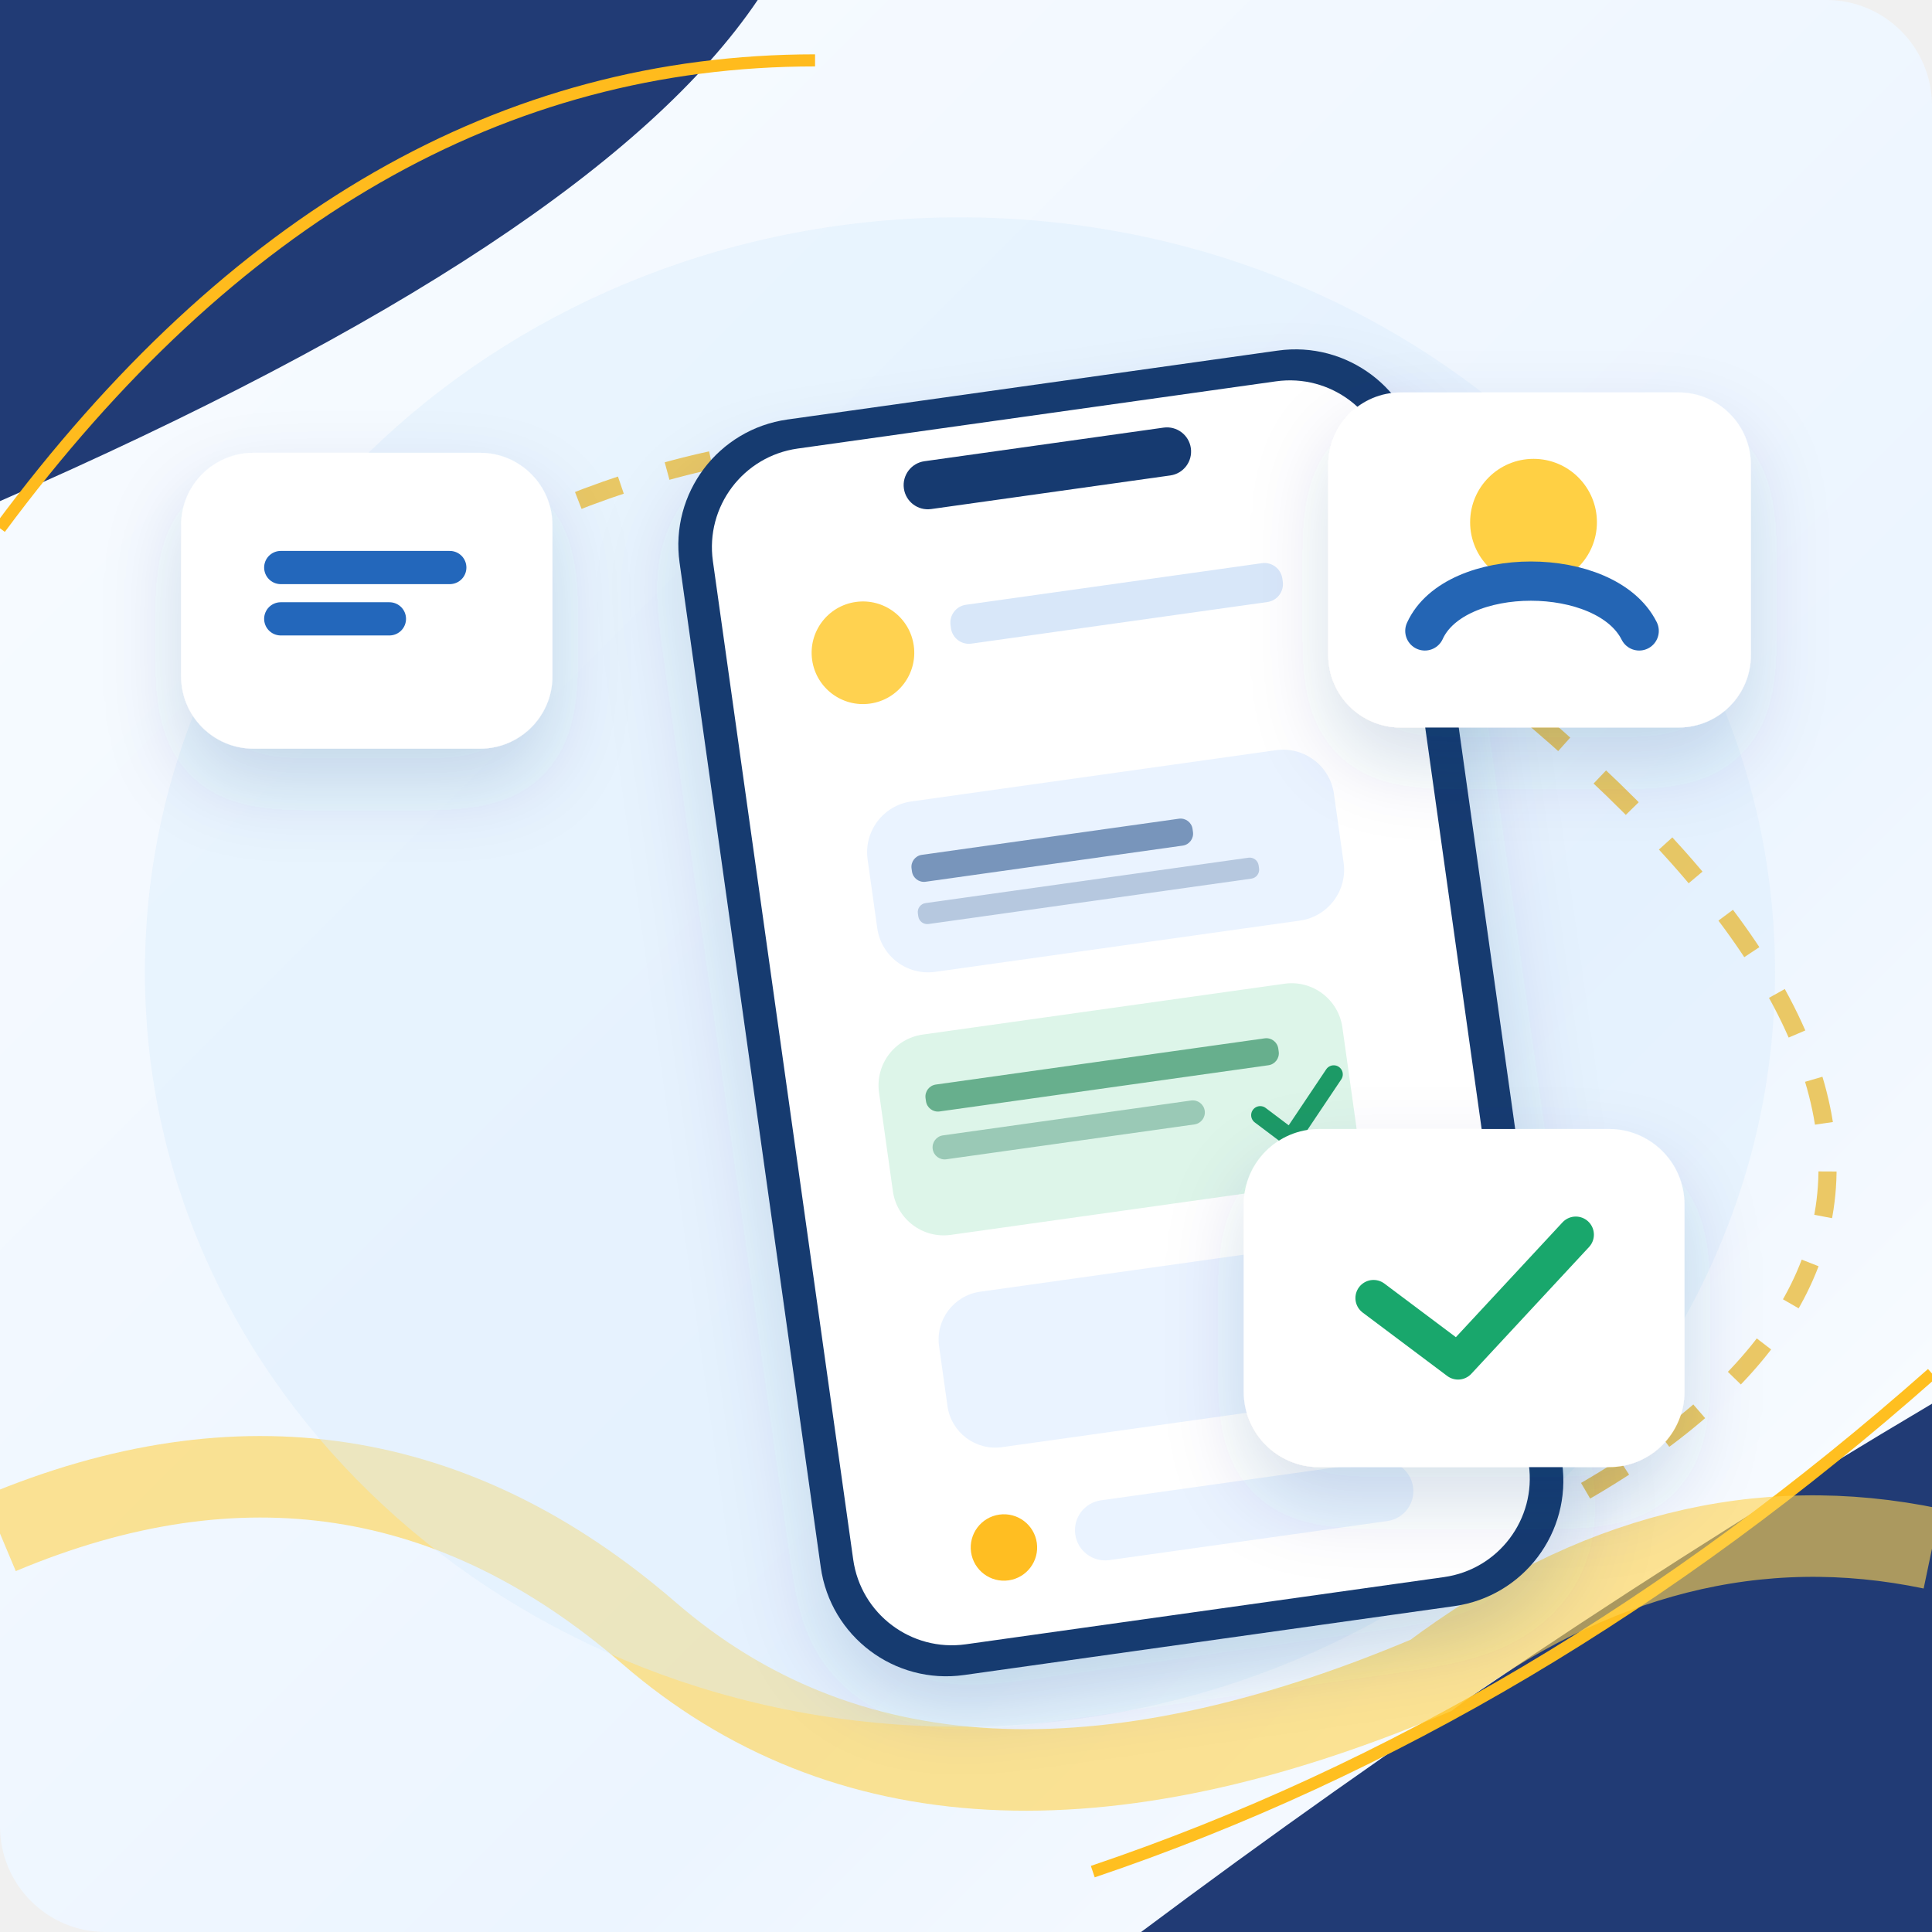
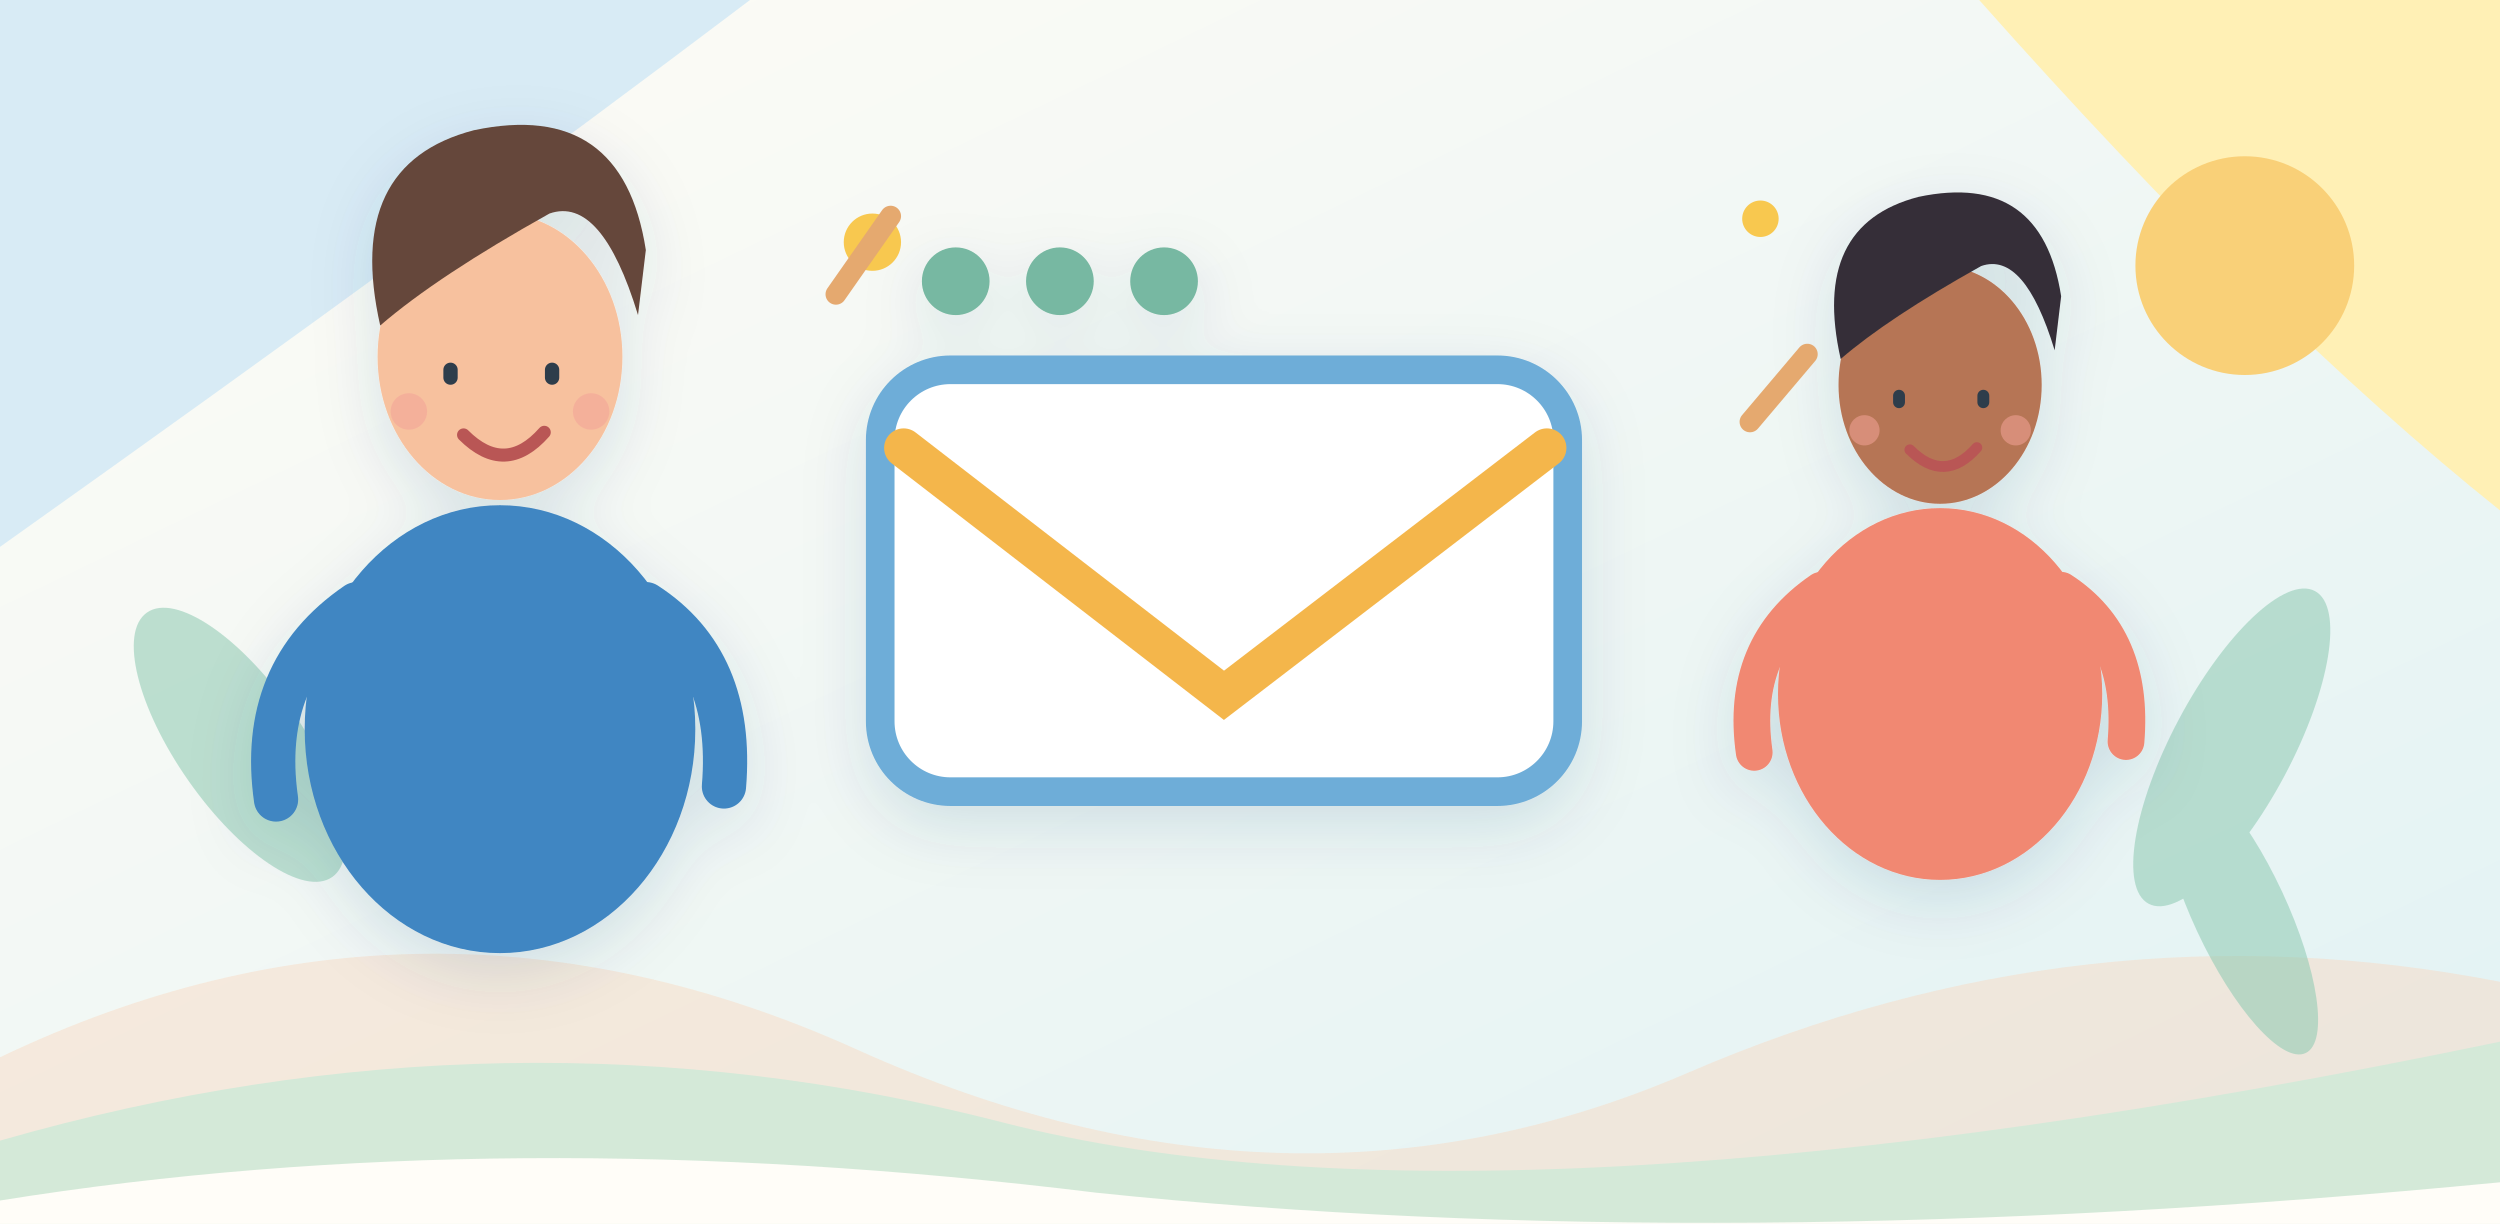
- <svg xmlns="http://www.w3.org/2000/svg" viewBox="0 0 640 640" role="img">
+ <svg xmlns="http://www.w3.org/2000/svg" viewBox="0 0 960 470" role="img" aria-label="Ilustração alegre da comunidade escolar">
  <defs>
-     <linearGradient id="bg" x1="0" x2="1" y1="0" y2="1">
-       <stop stop-color="#F9FCFF" />
-       <stop offset=".65" stop-color="#ECF5FF" />
-       <stop offset="1" stop-color="#FFFFFF" />
+     <linearGradient id="bg" x2="1" y2="1">
+       <stop stop-color="#FFFCF5" />
+       <stop offset="1" stop-color="#E1F2F4" />
    </linearGradient>
-     <filter id="shadow" x="-20%" y="-20%" width="140%" height="140%">
-       <feDropShadow dx="0" dy="12" stdDeviation="13" flood-color="#163B77" flood-opacity=".16" />
+     <filter id="sh">
+       <feDropShadow dx="0" dy="8" stdDeviation="12" flood-color="#1D4978" flood-opacity=".13" />
    </filter>
  </defs>
-   <rect width="640" height="640" rx="35" fill="url(#bg)" />
-   <path d="M0 0h251Q197 80 0 166z" fill="#213B75" />
-   <path d="M0 175Q115 20 270 20" stroke="#FFBB1D" stroke-width="4" fill="none" />
-   <path d="M640 640H378Q505 545 640 465z" fill="#213B75" />
-   <path d="M640 455Q510 570 362 620" stroke="#FFBF20" stroke-width="4" fill="none" />
-   <path d="M0 508Q119 458 215 541T474 555q80-60 166-42" fill="none" stroke="#FFD350" stroke-width="27" opacity=".62" />
-   <ellipse cx="318" cy="322" rx="270" ry="250" fill="#D9ECFC" opacity=".42" />
-   <path d="M110 210Q318 65 522 250T431 535" stroke="#E8B62A" stroke-width="6" fill="none" stroke-dasharray="15 16" opacity=".72" />
-   <g transform="translate(150 97) rotate(-8 210 230)">
-     <rect x="96" y="30" width="248" height="420" rx="42" fill="#163A70" filter="url(#shadow)" />
-     <rect x="107" y="40" width="226" height="400" rx="33" fill="#fff" />
-     <rect x="173" y="50" width="96" height="16" rx="8" fill="#163A70" />
-     <circle cx="152" cy="110" r="17" fill="#FFD250" />
-     <rect x="182" y="99" width="111" height="13" rx="6" fill="#D8E7F9" />
-     <rect x="144" y="161" width="156" height="57" rx="17" fill="#EAF3FF" />
-     <rect x="158" y="179" width="94" height="9" rx="4" fill="#7895BB" />
-     <rect x="158" y="195" width="114" height="7" rx="3" fill="#B6C8DF" />
-     <rect x="137" y="238" width="155" height="67" rx="17" fill="#DDF5E9" />
-     <rect x="152" y="255" width="118" height="9" rx="4" fill="#67AF8D" />
-     <rect x="152" y="272" width="91" height="8" rx="4" fill="#9AC9B6" />
-     <path d="m261 280 9 9 17-19" stroke="#1C9A66" stroke-width="6" fill="none" stroke-linecap="round" />
-     <rect x="145" y="325" width="158" height="52" rx="16" fill="#EAF3FF" />
-     <circle cx="157" cy="410" r="11" fill="#FFBE22" />
-     <rect x="181" y="399" width="113" height="20" rx="10" fill="#EAF3FF" />
+   <rect width="960" height="470" fill="url(#bg)" />
+   <path d="M0 0h288Q169 90 0 210Z" fill="#D8EBF5" />
+   <path d="M960 0H760Q870 124 960 196Z" fill="#FFF0B5" />
+   <circle cx="862" cy="102" r="42" fill="#F9D078" />
+   <path d="M0 406Q163 328 329 403T648 412T960 377V470H0Z" fill="#F9D7BE" opacity=".45" />
+   <path d="M0 438Q195 382 385 431T960 400V470H0Z" fill="#D4E9D8" />
+   <g opacity=".55" fill="#8CC9B1">
+     <ellipse cx="92" cy="286" rx="24" ry="62" transform="rotate(-35 92 286)" />
+     <ellipse cx="857" cy="287" rx="23" ry="68" transform="rotate(28 857 287)" />
+     <ellipse cx="860" cy="350" rx="18" ry="60" transform="rotate(-25 860 350)" />
  </g>
-   <g fill="#fff" filter="url(#shadow)">
-     <rect x="60" y="150" width="123" height="98" rx="24" />
-     <rect x="440" y="130" width="140" height="111" rx="24" />
-     <rect x="412" y="374" width="146" height="112" rx="25" />
+   <g filter="url(#sh)">
+     <g transform="translate(192 130) scale(1)">
+       <ellipse cx="0" cy="150" rx="75" ry="86" fill="#3F86C2" />
+       <path d="M-55 102q-38 26-31 75M56 102q34 22 30 70" fill="none" stroke="#3F86C2" stroke-width="17" stroke-linecap="round" />
+       <ellipse cy="7" cx="0" rx="47" ry="55" fill="#F7C19E" />
+       <path d="M-46-5q-14-62 36-75 57-12 66 46l-3 25Q39-55 19-48q-43 24-65 43" fill="#65473A" />
+       <path d="M-19 12v3m39-3v3" fill="none" stroke="#2E3D4C" stroke-width="5.5" stroke-linecap="round" />
+       <path d="M-14 37q16 16 31-1" fill="none" stroke="#B95655" stroke-width="5" stroke-linecap="round" />
+       <circle cx="-35" cy="28" r="7" fill="#F3A298" opacity=".55" />
+       <circle cx="35" cy="28" r="7" fill="#F3A298" opacity=".55" />
+     </g>
+     <g transform="translate(745 142) scale(0.83)">
+       <ellipse cx="0" cy="150" rx="75" ry="86" fill="#F18872" />
+       <path d="M-55 102q-38 26-31 75M56 102q34 22 30 70" fill="none" stroke="#F18872" stroke-width="17" stroke-linecap="round" />
+       <ellipse cy="7" cx="0" rx="47" ry="55" fill="#B67554" />
+       <path d="M-46-5q-14-62 36-75 57-12 66 46l-3 25Q39-55 19-48q-43 24-65 43" fill="#342F39" />
+       <path d="M-19 12v3m39-3v3" fill="none" stroke="#2E3D4C" stroke-width="5.5" stroke-linecap="round" />
+       <path d="M-14 37q16 16 31-1" fill="none" stroke="#B95655" stroke-width="5" stroke-linecap="round" />
+       <circle cx="-35" cy="28" r="7" fill="#F3A298" opacity=".55" />
+       <circle cx="35" cy="28" r="7" fill="#F3A298" opacity=".55" />
+     </g>
+     <g transform="translate(472 220)">
+       <rect x="-134" y="-78" width="264" height="162" rx="27" fill="#fff" stroke="#6EADD8" stroke-width="11" />
+       <path d="m-125-48 123 95 124-95" fill="none" stroke="#F4B64B" stroke-width="15" stroke-linecap="round" />
+       <g fill="#77B8A2">
+         <circle cx="-105" cy="-112" r="13" />
+         <circle cx="-65" cy="-112" r="13" />
+         <circle cx="-25" cy="-112" r="13" />
+       </g>
+     </g>
  </g>
-   <path d="M93 188h56m-56 17h36" stroke="#2367BB" stroke-width="11" stroke-linecap="round" />
-   <circle cx="508" cy="173" r="21" fill="#FFD044" />
-   <path d="M472 209c10-22 60-22 71 0" stroke="#2465B4" stroke-width="13" stroke-linecap="round" fill="none" />
-   <path d="m455 430 28 21 39-42" stroke="#19A76C" stroke-width="12" stroke-linecap="round" stroke-linejoin="round" fill="none" />
+   <g fill="#F8C84F">
+     <circle cx="335" cy="93" r="11" />
+     <circle cx="676" cy="84" r="7" />
+   </g>
+   <path d="M321 113l21-30m330 79 22-26" stroke="#E5A96F" stroke-width="8" stroke-linecap="round" />
+   <path d="M0 461q193-31 421-3 239 25 539-4v16H0Z" fill="#FFFDF8" />
</svg>
